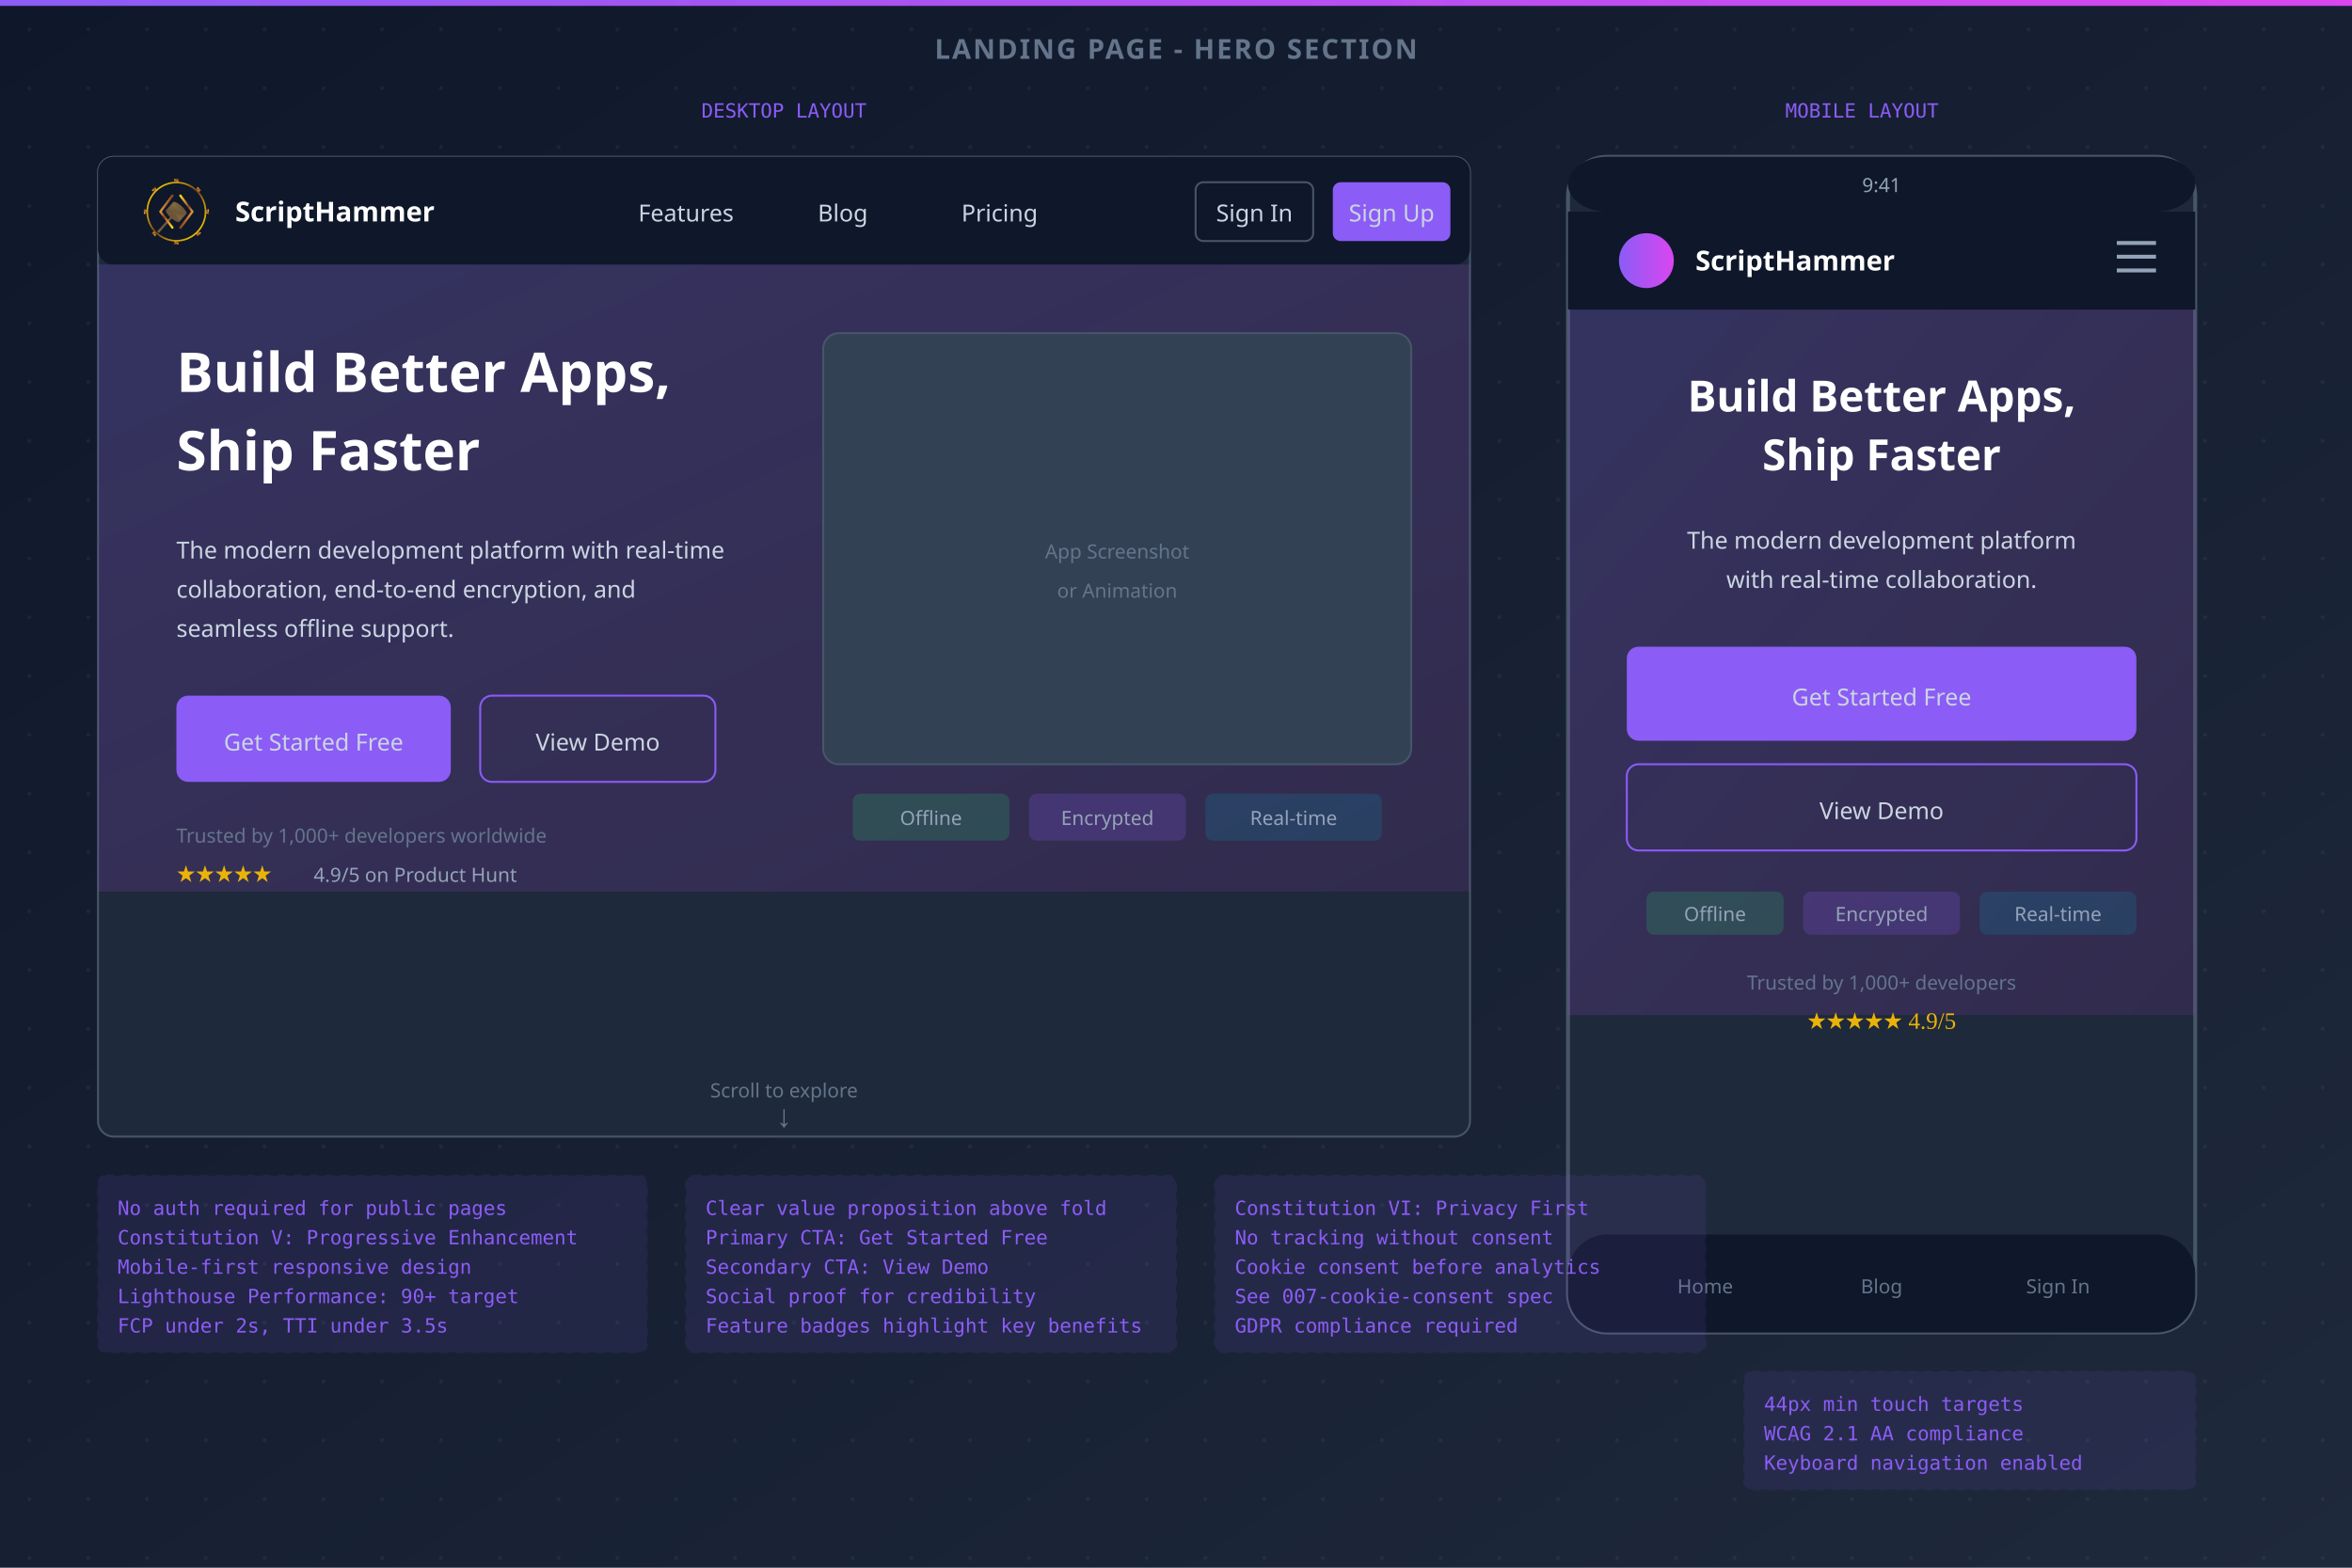
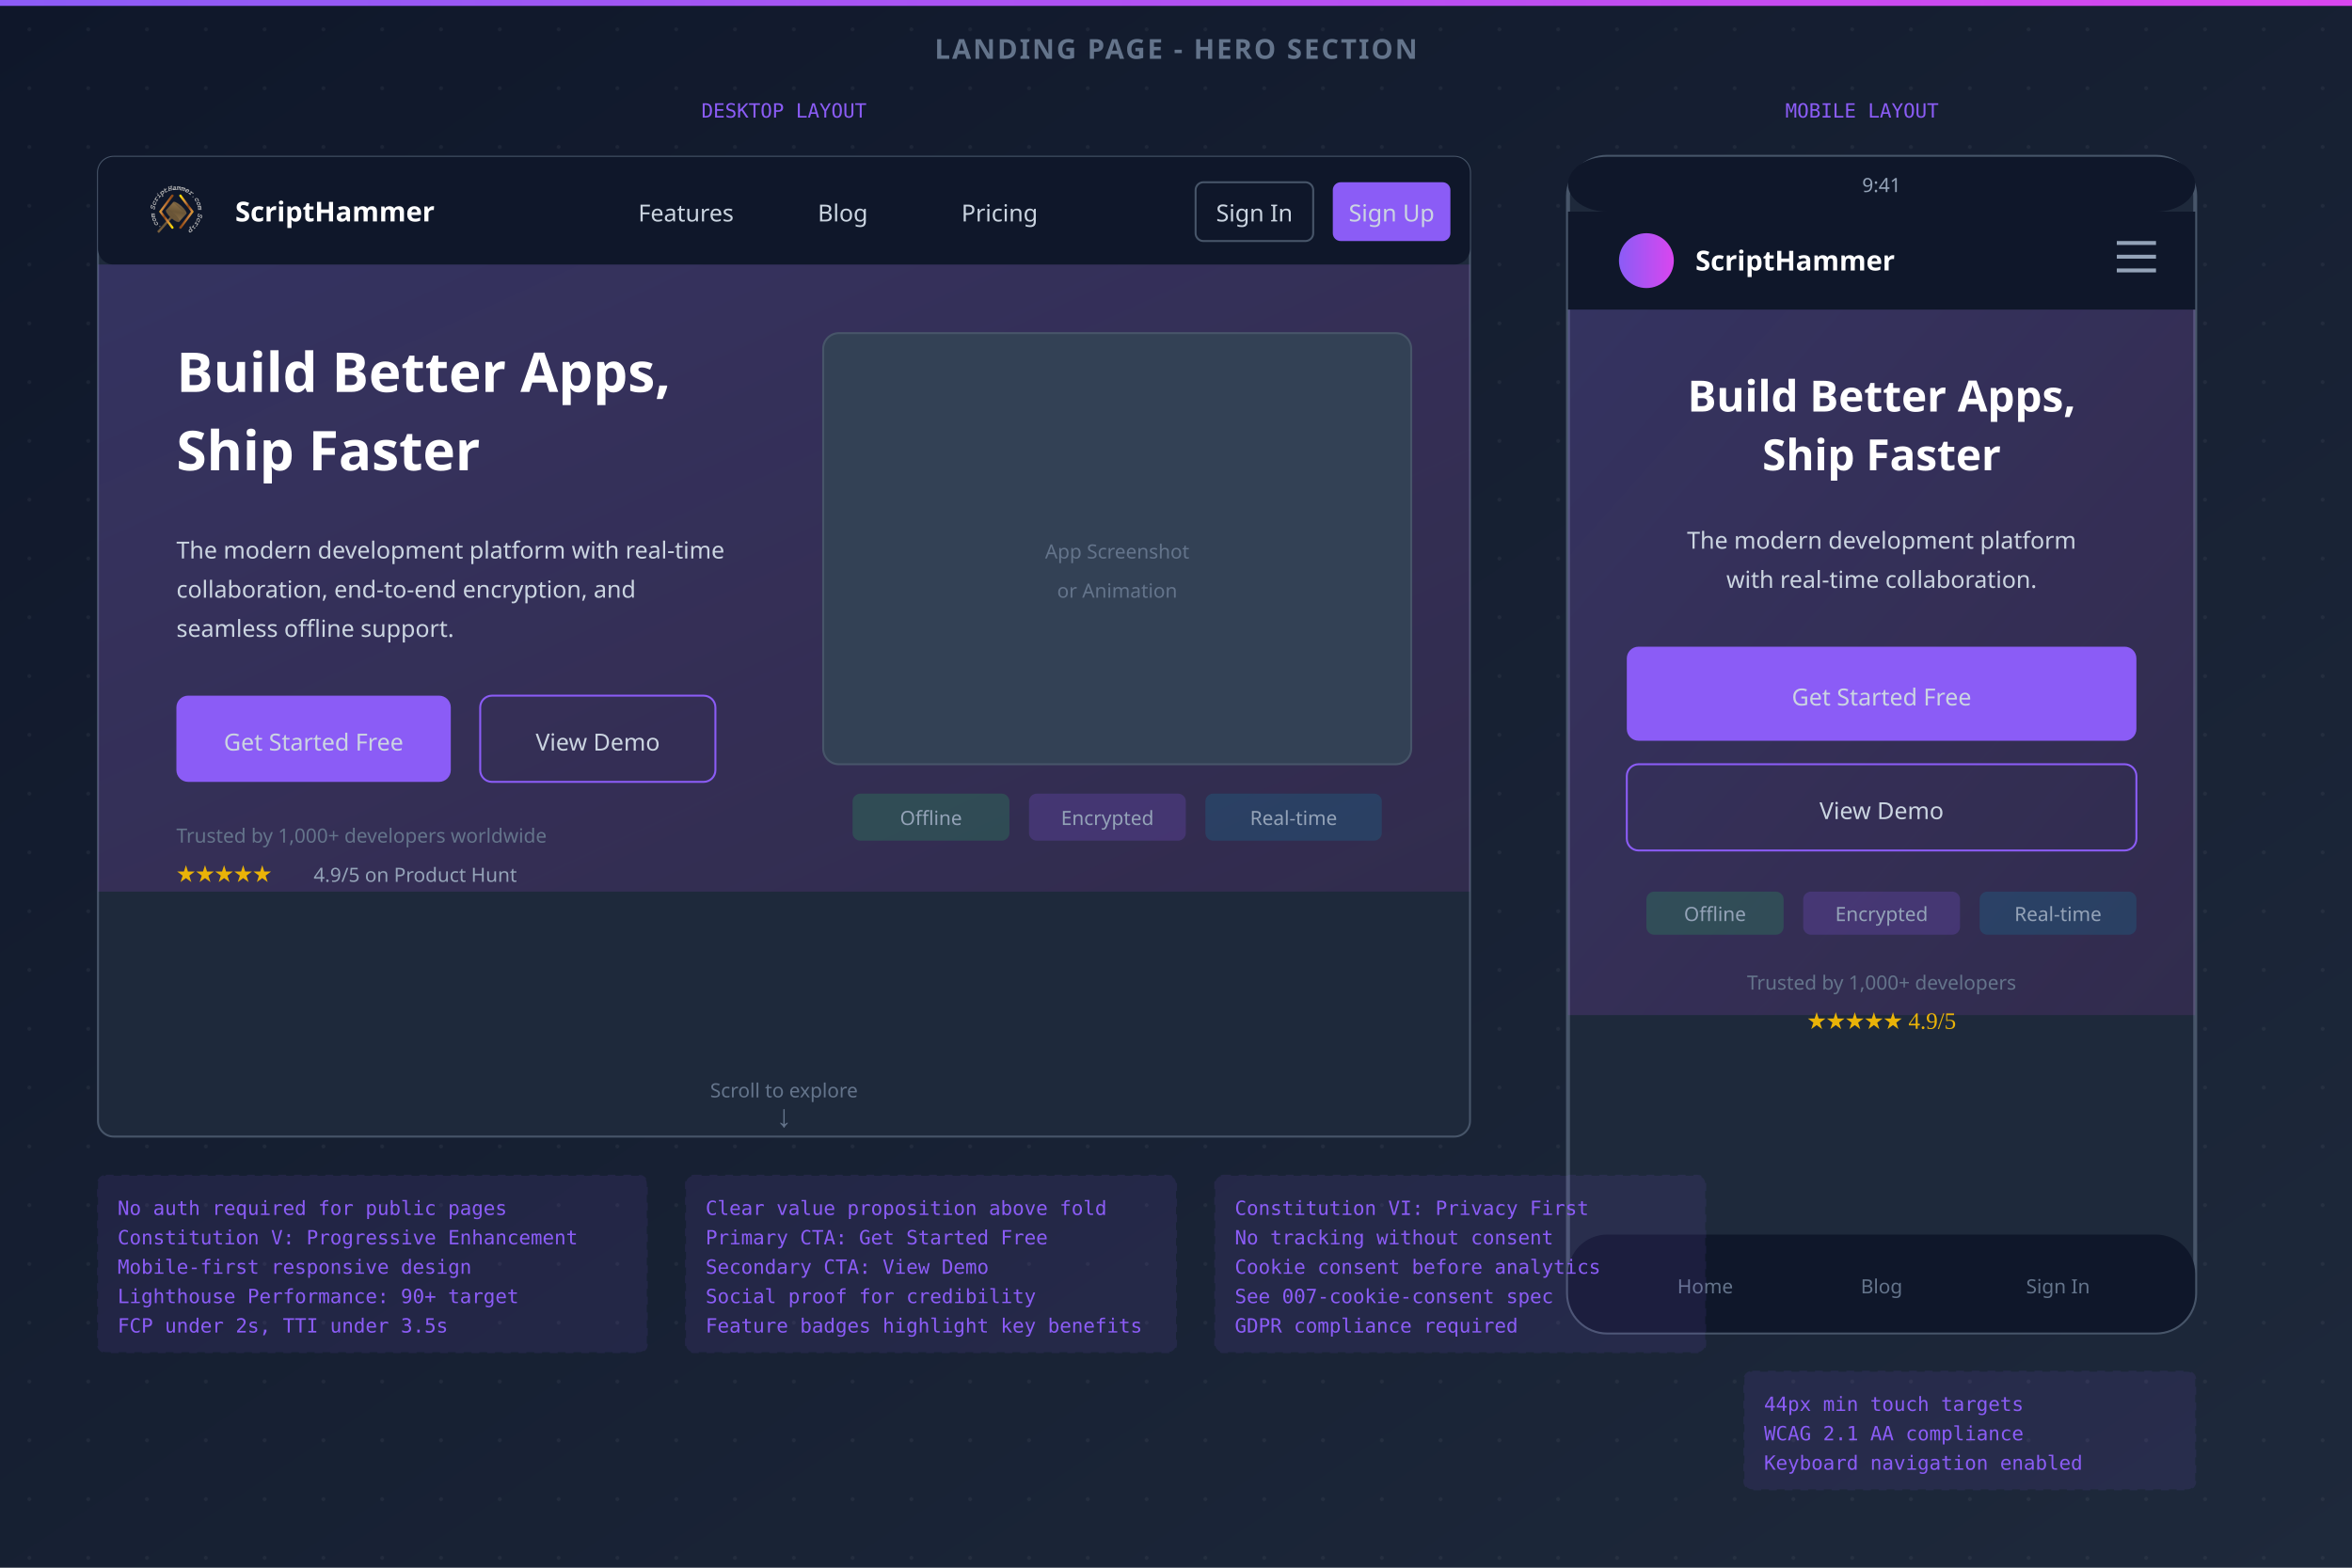
<svg xmlns="http://www.w3.org/2000/svg" viewBox="0 0 1200 800" width="1200" height="800">
  <defs>
    <linearGradient id="bgGrad" x1="0%" y1="0%" x2="100%" y2="100%">
      <stop offset="0%" style="stop-color:#0f172a" />
      <stop offset="100%" style="stop-color:#1e293b" />
    </linearGradient>
    <linearGradient id="accentGrad" x1="0%" y1="0%" x2="100%" y2="0%">
      <stop offset="0%" style="stop-color:#8b5cf6" />
      <stop offset="100%" style="stop-color:#d946ef" />
    </linearGradient>
    <linearGradient id="heroGrad" x1="0%" y1="0%" x2="100%" y2="100%">
      <stop offset="0%" style="stop-color:#8b5cf6" stop-opacity="0.2" />
      <stop offset="100%" style="stop-color:#d946ef" stop-opacity="0.1" />
    </linearGradient>
    <linearGradient id="metalGradient" x1="0%" y1="0%" x2="100%" y2="100%">
      <stop offset="0%" style="stop-color:#FFDF00" />
      <stop offset="30%" style="stop-color:#CD853F" />
      <stop offset="50%" style="stop-color:#8B4513" />
      <stop offset="70%" style="stop-color:#CD853F" />
      <stop offset="100%" style="stop-color:#FFDF00" />
    </linearGradient>
    <linearGradient id="ringGradient" x1="0%" y1="0%" x2="100%" y2="100%">
      <stop offset="0%" style="stop-color:#FFDF00" />
      <stop offset="35%" style="stop-color:#B8860B" />
      <stop offset="50%" style="stop-color:#704214" />
      <stop offset="65%" style="stop-color:#B8860B" />
      <stop offset="100%" style="stop-color:#FFDF00" />
    </linearGradient>
    <linearGradient id="oakGradient" x1="0%" y1="0%" x2="100%" y2="100%">
      <stop offset="0%" style="stop-color:#8B6F47" />
      <stop offset="50%" style="stop-color:#6B5637" />
      <stop offset="100%" style="stop-color:#8B6F47" />
    </linearGradient>
+     <linearGradient id="silverGradient" x1="0%" y1="0%" x2="100%" y2="100%">
+       <stop offset="0%" style="stop-color:#E8E8E8" />
+       <stop offset="25%" style="stop-color:#C0C0C0" />
+       <stop offset="50%" style="stop-color:#A8A8A8" />
+       <stop offset="75%" style="stop-color:#C0C0C0" />
+       <stop offset="100%" style="stop-color:#E8E8E8" />
+     </linearGradient>
    <style>
      .heading { fill: #ffffff; font-family: system-ui, sans-serif; font-size: 14px; font-weight: bold; }
      .text-sm { fill: #94a3b8; font-family: system-ui, sans-serif; font-size: 10px; }
      .text-md { fill: #cbd5e1; font-family: system-ui, sans-serif; font-size: 12px; }
      .text-muted { fill: #64748b; font-family: system-ui, sans-serif; font-size: 10px; }
      .annotation { fill: #8b5cf6; font-family: monospace; font-size: 10px; }
    </style>
  </defs>
  <rect width="1200" height="800" fill="url(#bgGrad)" />
  <g opacity="0.05">
    <pattern id="dots" width="30" height="30" patternUnits="userSpaceOnUse">
      <circle cx="15" cy="15" r="1" fill="#fff" />
    </pattern>
    <rect width="1200" height="800" fill="url(#dots)" />
  </g>
  <rect x="0" y="0" width="1200" height="3" fill="url(#accentGrad)" />
  <text x="600" y="30" text-anchor="middle" font-family="system-ui, sans-serif" font-size="14" font-weight="600" fill="#64748b" letter-spacing="1">LANDING PAGE - HERO SECTION</text>
  <text x="400" y="60" text-anchor="middle" class="annotation" font-size="12">DESKTOP LAYOUT</text>
  <rect x="50" y="80" width="700" height="500" rx="8" fill="#1e293b" stroke="#475569" />
  <rect x="50" y="80" width="700" height="55" rx="8" fill="#0f172a" />
  <g transform="translate(90, 108) scale(0.085)">
-     <circle cx="0" cy="0" r="175" fill="none" stroke="url(#ringGradient)" stroke-width="10" />
-     <g fill="url(#metalGradient)" stroke="#8B4513" stroke-width="0.5">
-       <path d="M -10,-179 L -15,-195 L 15,-195 L 10,-179 Z" transform="rotate(0)" />
-       <path d="M -10,-179 L -15,-195 L 15,-195 L 10,-179 Z" transform="rotate(45)" />
-       <path d="M -10,-179 L -15,-195 L 15,-195 L 10,-179 Z" transform="rotate(90)" />
-       <path d="M -10,-179 L -15,-195 L 15,-195 L 10,-179 Z" transform="rotate(135)" />
-       <path d="M -10,-179 L -15,-195 L 15,-195 L 10,-179 Z" transform="rotate(180)" />
-       <path d="M -10,-179 L -15,-195 L 15,-195 L 10,-179 Z" transform="rotate(225)" />
-       <path d="M -10,-179 L -15,-195 L 15,-195 L 10,-179 Z" transform="rotate(270)" />
-       <path d="M -10,-179 L -15,-195 L 15,-195 L 10,-179 Z" transform="rotate(315)" />
-     </g>
    <g transform="translate(-40, 45) rotate(42) scale(0.75)">
      <ellipse cx="0" cy="-120" rx="70" ry="20" fill="url(#oakGradient)" stroke="#5B4637" stroke-width="1.5" />
      <rect x="-70" y="-120" width="140" height="85" fill="url(#oakGradient)" stroke="#5B4637" stroke-width="1.5" />
      <ellipse cx="0" cy="-35" rx="70" ry="20" fill="#6B5637" stroke="#5B4637" stroke-width="1.5" />
      <rect x="-10" y="-35" width="20" height="25" fill="#6B5637" stroke="#5B4637" stroke-width="1" />
      <path d="M-8,-10 L-9,140 L9,140 L8,-10 Z" fill="url(#oakGradient)" stroke="#5B4637" stroke-width="1.5" />
+     </g>
+     <g transform="scale(0.36) translate(-600, -600)">
+       <g transform="translate(0,1200) scale(0.1,-0.1)" fill="url(#silverGradient)" stroke="none">
+         <path d="M5150 10288 c-124 -27 -149 -38 -166 -70 -12 -24 -14 -36 -5 -54 9 -20 18 -24 56 -24 l45 0 0 -85 c0 -79 -2 -86 -22 -94 -51 -21 -229 -63 -236 -56 -4 3 -9 43 -10 88 l-4 82 36 13 c46 17 73 64 57 98 -14 32 -51 31 -160 -2 -100 -29 -134 -58 -129 -108 2 -25 9 -33 36 -41 18 -5 32 -16 32 -25 0 -8 14 -114 30 -235 27 -201 28 -221 13 -230 -41 -25 -54 -46 -51 -82 5 -59 24 -63 138 -24 110 37 130 53 130 99 0 41 -23 63 -60 56 -27 -6 -29 -4 -34 37 -4 24 -7 64 -9 88 -2 50 -18 41 148 85 49 14 93 22 97 20 4 -3 8 -43 8 -89 0 -79 -1 -83 -24 -89 -35 -9 -56 -33 -56 -66 0 -68 17 -72 151 -40 88 22 129 51 129 91 0 30 -36 60 -64 53 l-23 -5 5 242 4 243 34 31 c37 35 43 65 18 89 -17 18 -46 19 -114 4z" />
+         <path d="M5605 10181 c-137 -37 -165 -55 -165 -106 0 -57 17 -62 135 -32 162 41 225 35 225 -23 l0 -30 -52 6 c-107 12 -240 -31 -312 -101 -98 -97 -100 -230 -4 -282 51 -27 157 -23 237 10 40 16 69 23 76 17 5 -4 48 -6 95 -3 70 5 88 10 107 29 13 13 23 19 23 14 0 -5 7 -16 16 -24 12 -12 37 -16 110 -16 87 0 97 2 119 25 34 33 32 62 -5 83 -16 9 -30 22 -30 27 0 23 61 239 71 251 6 7 30 20 54 29 49 19 90 7 81 -23 -8 -26 -96 -388 -96 -395 0 -13 111 -19 140 -7 47 20 55 86 12 105 -12 5 -22 12 -21 15 0 3 19 59 42 125 l42 120 48 24 c41 20 52 22 74 12 31 -14 33 -4 -47 -239 -35 -100 -61 -185 -58 -187 2 -2 34 -7 71 -11 59 -6 67 -5 62 9 -8 19 21 77 38 77 6 0 2 8 -9 18 l-22 17 60 138 c66 153 74 201 42 244 -45 61 -125 78 -203 43 l-43 -20 -39 35 c-33 29 -47 35 -85 35 -25 0 -59 -7 -77 -16 -21 -12 -32 -13 -35 -5 -2 7 -35 11 -92 11 -84 0 -90 -1 -109 -26 -12 -15 -21 -34 -21 -44 0 -19 30 -50 48 -50 16 0 17 3 -20 -153 -31 -134 -33 -139 -64 -152 -17 -7 -34 -18 -38 -23 -4 -7 -16 -1 -31 14 -13 13 -36 24 -50 24 -21 0 -25 4 -20 23 19 84 45 239 45 273 0 47 -25 86 -72 110 -48 25 -170 27 -253 5z m173 -316 c1 -1 -1 -16 -4 -33 -5 -27 -16 -37 -68 -62 -114 -56 -216 -59 -216 -7 0 43 62 93 131 106 36 6 147 4 157 -4z" />
+         <path d="M6870 10077 c-13 -7 -31 -25 -40 -40 -14 -27 -14 -29 14 -53 l29 -25 -58 -135 c-51 -117 -61 -134 -82 -134 -19 0 -23 -5 -23 -30 0 -17 -9 -39 -21 -51 -27 -27 -20 -32 83 -54 72 -15 81 -16 103 -1 48 32 56 83 16 102 -18 8 -16 17 34 124 44 95 59 118 87 132 41 22 91 23 109 2 11 -13 0 -42 -79 -200 -51 -101 -92 -188 -92 -193 0 -9 105 -41 136 -41 49 0 85 87 47 109 -16 9 -12 21 42 125 64 125 77 136 157 136 73 0 68 -14 -83 -271 -38 -64 -69 -121 -69 -126 0 -14 127 -53 147 -46 33 11 53 36 53 65 0 16 -6 31 -15 34 -8 4 -15 10 -15 15 0 5 37 65 82 135 66 102 82 134 85 172 8 90 -61 149 -161 139 -28 -2 -59 -8 -68 -12 -12 -5 -21 1 -32 23 -8 16 -27 37 -43 47 -29 19 -103 25 -140 12 -17 -6 -23 -5 -23 6 0 13 -17 18 -135 43 -11 2 -31 -2 -45 -9z" />
+         <path d="M3975 9874 c-30 -32 -30 -45 -8 -131 l18 -66 -25 -16 c-71 -46 -87 -88 -51 -132 l19 -24 47 23 c26 13 49 22 50 20 2 -2 24 -69 49 -149 50 -158 73 -193 134 -205 75 -15 218 57 302 153 48 55 58 87 39 122 -23 42 -44 37 -113 -28 -68 -63 -149 -111 -189 -111 -15 0 -28 8 -34 23 -22 47 -76 261 -67 264 5 2 61 30 124 61 123 61 149 86 136 135 -12 48 -43 45 -177 -18 -67 -31 -122 -55 -124 -53 -1 2 -10 32 -19 68 -10 36 -23 71 -28 78 -17 20 -57 14 -83 -14z" />
+         <path d="M7688 9741 c-107 -35 -161 -81 -204 -174 -52 -115 -19 -230 85 -296 86 -56 273 -116 322 -104 58 14 79 70 37 97 -13 8 -52 22 -88 32 -130 35 -207 79 -235 134 -17 33 -20 80 -5 80 6 0 104 -49 217 -110 114 -60 210 -110 213 -110 15 0 74 86 92 133 47 123 -29 251 -182 311 -68 27 -183 30 -252 7z m188 -117 c76 -31 135 -113 119 -164 -6 -19 -18 -15 -165 62 -87 45 -156 86 -153 91 18 29 139 36 199 11z" />
+         <path d="M3627 9466 c-70 -25 -141 -93 -177 -169 -26 -54 -29 -57 -40 -38 -11 21 -13 20 -75 -31 -34 -29 -71 -68 -81 -86 -17 -30 -17 -35 -4 -60 18 -31 60 -41 80 -18 7 9 18 16 24 16 8 0 268 -431 284 -471 2 -5 -6 -21 -17 -35 -25 -32 -27 -61 -5 -92 27 -40 59 -28 153 54 47 42 90 87 95 100 12 30 -2 72 -30 90 -19 13 -25 11 -63 -17 -24 -17 -45 -28 -48 -25 -3 3 -27 43 -53 88 l-48 83 52 6 c64 7 101 27 158 81 99 97 135 251 88 378 -24 64 -77 125 -127 146 -41 18 -116 17 -166 0z m128 -142 c88 -41 86 -199 -3 -281 -34 -32 -95 -63 -123 -63 -74 0 -137 83 -125 163 13 81 77 159 151 185 43 15 62 14 100 -4z" />
+         <path d="M8357 9392 c-27 -29 -20 -57 19 -89 l36 -29 -112 -102 c-108 -98 -113 -102 -134 -87 -11 8 -36 23 -53 32 -31 16 -35 16 -68 0 -28 -13 -35 -22 -35 -46 0 -26 17 -42 156 -146 85 -64 166 -121 179 -127 34 -15 83 6 92 40 6 26 -13 49 -112 129 l-40 32 65 60 c63 58 67 60 121 61 68 0 164 -17 201 -36 21 -11 29 -24 34 -55 10 -63 76 -85 127 -41 32 28 17 104 -31 155 -43 46 -57 51 -221 83 l-24 5 22 23 c11 12 21 25 21 28 0 8 -118 101 -147 117 -32 17 -78 13 -96 -7z" />
+         <path d="M2792 9037 l-52 -52 38 -57 38 -58 40 43 c71 75 70 71 34 127 -18 27 -35 50 -39 50 -4 0 -30 -24 -59 -53z" />
+         <path d="M2897 8810 c-97 -110 -110 -140 -77 -183 12 -15 29 -27 38 -27 9 0 40 26 68 57 29 31 55 55 57 53 23 -29 165 -219 171 -229 5 -7 -14 -38 -48 -80 -64 -78 -71 -113 -31 -151 19 -18 29 -21 44 -14 11 5 88 87 170 182 122 139 151 178 151 202 0 33 -30 70 -57 70 -10 0 -45 -30 -79 -66 l-62 -66 -69 99 c-39 54 -94 133 -123 176 -30 42 -57 77 -60 77 -3 -1 -44 -45 -93 -100z" />
+         <path d="M8695 8525 c-33 -32 -32 -65 3 -98 38 -37 102 -38 137 -2 33 32 31 60 -4 96 -39 39 -100 41 -136 4z" />
+         <path d="M2619 8467 c-62 -32 -98 -104 -103 -207 -2 -41 -4 -79 -5 -84 -1 -6 -14 3 -30 18 l-29 27 -51 -88 c-56 -97 -64 -140 -31 -173 33 -33 50 -27 98 38 l17 23 95 -81 c148 -127 136 -109 106 -168 -30 -58 -25 -89 19 -118 22 -14 28 -14 45 -3 22 15 220 353 220 375 0 45 -47 85 -83 71 -8 -3 -32 -36 -55 -74 -23 -37 -46 -74 -51 -82 -7 -11 -24 0 -80 50 l-71 63 0 107 c0 132 10 164 56 179 46 15 64 35 64 71 0 34 -39 79 -68 79 -10 0 -39 -10 -63 -23z" />
+         <path d="M9216 8236 c-104 -44 -159 -114 -160 -206 -2 -180 262 -446 349 -350 25 28 8 63 -43 89 -50 26 -94 76 -133 154 -57 112 -38 177 61 210 72 24 140 11 200 -40 49 -42 90 -121 90 -175 0 -29 -6 -41 -30 -58 -35 -25 -39 -61 -10 -90 11 -11 31 -20 44 -20 40 0 159 30 184 46 34 22 26 64 -14 84 -28 13 -32 21 -36 62 -11 104 -106 231 -213 284 -50 24 -75 29 -145 32 -72 2 -94 -1 -144 -22z" />
+         <path d="M2224 7822 c-23 -15 -35 -51 -24 -71 8 -16 4 -25 -22 -53 -17 -18 -45 -62 -62 -98 -25 -54 -31 -80 -34 -155 -5 -111 16 -176 83 -252 118 -135 298 -152 393 -37 59 72 110 251 96 341 -12 82 -70 135 -110 102 -12 -10 -14 -27 -9 -83 6 -64 4 -80 -24 -156 -39 -106 -78 -150 -133 -150 -65 0 -125 44 -163 119 -26 52 -17 153 20 215 39 66 64 81 110 66 31 -10 39 -10 56 6 11 10 19 30 19 49 0 34 -25 62 -114 128 -50 38 -63 42 -82 29z" />
+         <path d="M9534 7604 c-101 -37 -170 -140 -162 -240 6 -76 57 -172 121 -230 75 -68 143 -96 247 -101 79 -5 89 -3 140 24 121 64 157 204 89 348 -30 64 -120 154 -184 185 -64 30 -190 37 -251 14z m204 -123 c101 -52 152 -168 113 -255 -23 -53 -61 -76 -126 -76 -138 0 -258 169 -200 281 35 66 136 90 213 50z" />
+         <path d="M1768 7115 c-8 -18 -8 -31 1 -54 11 -26 10 -34 -14 -71 -34 -53 -58 -167 -49 -229 4 -25 15 -68 25 -96 50 -136 180 -201 283 -142 41 23 57 48 138 222 39 83 70 102 115 69 37 -28 56 -87 49 -157 -10 -97 -52 -157 -111 -157 -24 0 -37 -6 -45 -19 -17 -33 -12 -68 14 -89 35 -27 153 -65 182 -58 28 7 41 45 25 75 -10 17 -6 31 19 79 80 154 45 350 -76 431 -78 51 -156 53 -213 6 -16 -14 -44 -57 -62 -97 -73 -154 -84 -173 -112 -186 -101 -48 -150 185 -58 277 15 15 34 21 69 21 54 0 72 12 72 50 0 42 -28 70 -113 111 -95 46 -123 49 -139 14z" />
+         <path d="M9964 6985 c-8 -13 -13 -28 -10 -33 10 -16 -34 -22 -170 -22 -106 0 -133 3 -137 14 -18 45 -95 57 -116 17 -10 -18 7 -115 30 -173 23 -57 119 -60 119 -3 l0 25 133 0 c145 0 164 -6 192 -60 20 -39 19 -67 -2 -71 -10 -2 -108 -2 -218 1 -110 3 -202 4 -204 3 -9 -5 23 -136 38 -152 26 -30 67 -35 91 -11 11 11 20 26 20 34 0 11 15 13 68 10 182 -12 193 -14 223 -46 34 -38 45 -76 27 -94 -11 -11 -42 -10 -173 1 -88 8 -182 17 -209 21 l-49 6 6 -73 c5 -63 10 -77 32 -96 14 -13 33 -23 41 -23 27 0 54 20 54 40 0 25 5 25 172 0 182 -26 232 -13 259 67 16 49 4 110 -32 161 l-31 42 21 43 c12 24 21 48 21 53 0 28 -24 87 -46 114 -14 16 -20 30 -14 30 24 0 -10 141 -43 178 -28 30 -72 29 -93 -3z" />
+         <path d="M2268 5729 c-10 -5 -18 -19 -18 -29 0 -25 -5 -25 -177 0 -119 18 -145 19 -178 8 -56 -19 -80 -57 -80 -128 0 -50 5 -64 33 -104 l34 -46 -21 -43 c-12 -24 -21 -48 -21 -53 0 -28 24 -87 46 -114 14 -16 20 -30 14 -30 -8 0 -10 -13 -5 -42 16 -106 48 -158 96 -158 30 0 61 33 53 55 -8 19 30 25 172 25 106 0 133 -3 137 -14 18 -45 95 -57 116 -17 10 18 -7 115 -30 173 -23 57 -119 60 -119 3 l0 -25 -136 0 -136 0 -28 29 c-32 32 -48 77 -32 93 10 10 380 12 406 2 23 -9 28 13 15 77 -13 68 -31 94 -71 103 -29 7 -68 -21 -68 -48 0 -11 -15 -13 -67 -10 -183 12 -194 14 -224 46 -34 38 -45 76 -27 94 11 11 42 10 173 -1 88 -8 182 -17 209 -21 l49 -6 -6 73 c-7 78 -21 103 -67 113 -14 3 -33 1 -42 -5z" />
+         <path d="M9626 5654 c-18 -18 -20 -38 -6 -64 8 -15 3 -32 -20 -77 -80 -154 -45 -351 76 -432 78 -51 156 -53 213 -6 16 14 44 57 62 97 73 154 84 173 112 186 24 12 32 11 53 -3 67 -44 73 -189 11 -270 -11 -14 -31 -21 -73 -25 -53 -5 -60 -8 -68 -33 -17 -47 8 -76 103 -124 46 -24 94 -43 107 -43 34 0 51 39 35 79 -11 26 -10 34 14 71 34 53 58 167 49 229 -4 25 -15 69 -25 96 -50 136 -180 201 -284 142 -41 -23 -64 -60 -138 -226 -46 -101 -108 -108 -149 -14 -47 107 10 263 97 263 37 0 55 20 55 63 0 33 -26 54 -105 82 -79 29 -98 31 -119 9z" />
+         <path d="M2120 4943 c-160 -84 -165 -299 -10 -453 71 -72 134 -102 226 -108 174 -11 306 105 291 257 -8 78 -57 170 -120 227 -75 68 -143 96 -247 101 -79 5 -89 3 -140 -24z m238 -112 c107 -56 162 -186 112 -268 -65 -108 -246 -72 -313 62 -39 80 -23 169 37 206 41 25 116 25 164 0z" />
+         <path d="M9508 4900 c-54 -29 -94 -84 -126 -175 -35 -96 -46 -160 -36 -220 12 -84 70 -138 110 -104 12 10 14 27 9 83 -6 64 -4 80 24 156 39 106 78 150 133 150 65 0 125 -44 163 -119 36 -72 -1 -225 -68 -274 -22 -17 -29 -18 -62 -7 -31 10 -39 10 -56 -6 -30 -27 -25 -75 14 -110 81 -76 141 -111 163 -96 23 15 35 51 24 71 -8 16 -4 25 22 53 17 18 45 62 62 98 29 60 31 73 31 170 0 86 -4 113 -21 150 -55 116 -176 200 -288 200 -40 -1 -73 -7 -98 -20z" />
+         <path d="M9247 4348 c-19 -15 -217 -356 -217 -375 0 -44 47 -84 83 -70 8 3 32 36 55 74 23 37 46 74 51 82 7 11 24 0 80 -50 l71 -63 0 -107 c0 -132 -10 -164 -56 -179 -19 -7 -41 -18 -49 -27 -42 -42 8 -131 67 -119 92 18 145 98 152 227 2 41 4 78 5 83 1 6 14 -3 30 -18 l29 -27 51 88 c56 97 64 140 31 173 -33 33 -50 27 -98 -38 l-17 -23 -95 81 c-146 126 -135 108 -106 169 27 59 25 83 -12 111 -29 23 -33 24 -55 8z" />
+         <path d="M2595 4320 c-25 -28 -8 -63 43 -89 50 -26 94 -76 133 -154 57 -112 38 -177 -61 -210 -72 -24 -140 -11 -200 40 -49 42 -90 121 -90 175 0 29 6 41 30 58 35 25 39 61 10 90 -11 11 -31 20 -44 20 -39 0 -159 -30 -183 -46 -35 -22 -30 -61 11 -85 28 -16 34 -26 38 -64 12 -104 107 -228 215 -282 115 -56 280 -39 368 39 92 80 104 168 41 291 -88 174 -249 286 -311 217z" />
+         <path d="M8862 3753 c-11 -10 -83 -91 -161 -181 -151 -174 -164 -199 -121 -242 31 -31 50 -24 111 40 31 33 61 60 66 60 6 0 64 -77 129 -170 65 -94 121 -169 124 -168 24 10 181 201 186 224 6 33 -26 84 -54 84 -9 0 -40 -26 -68 -57 -29 -31 -55 -55 -57 -53 -23 29 -165 219 -171 229 -5 7 14 38 48 80 63 77 71 113 33 149 -28 27 -39 27 -65 5z" />
+         <path d="M3165 3575 c-33 -32 -31 -60 4 -96 39 -39 100 -41 136 -4 32 31 32 62 -2 97 -36 38 -102 40 -138 3z" />
+         <path d="M8230 3463 c-47 -42 -89 -86 -94 -99 -12 -30 2 -72 30 -90 19 -13 25 -11 63 17 24 17 45 28 48 25 3 -3 27 -43 53 -88 l48 -83 -52 -6 c-65 -8 -103 -27 -159 -84 -120 -120 -142 -308 -52 -444 103 -153 344 -102 436 93 21 43 30 55 35 43 3 -9 11 -17 16 -17 19 0 126 95 145 128 16 30 16 35 3 60 -18 31 -60 41 -80 18 -7 -9 -18 -16 -24 -16 -9 0 -270 433 -284 471 -2 5 6 21 17 35 25 32 27 61 5 92 -28 40 -61 28 -154 -55z m227 -487 c17 -19 35 -50 38 -69 21 -109 -90 -242 -202 -242 -35 0 -49 6 -75 32 -27 27 -32 41 -36 91 -5 66 15 116 64 166 76 75 155 84 211 22z" />
+       </g>
    </g>
    <g transform="translate(-60, 0)">
      <path d="M 36 -96 L -36 0 L 36 96" stroke="url(#metalGradient)" stroke-width="14" fill="none" stroke-linecap="round" stroke-linejoin="round" />
    </g>
    <g transform="translate(60, 0)">
      <path d="M -36 -96 L 36 0 L -36 96" stroke="url(#metalGradient)" stroke-width="14" fill="none" stroke-linecap="round" stroke-linejoin="round" />
    </g>
  </g>
  <text x="120" y="113" class="heading" font-size="16">ScriptHammer</text>
  <text x="350" y="113" text-anchor="middle" class="text-md">Features</text>
  <text x="430" y="113" text-anchor="middle" class="text-md">Blog</text>
  <text x="510" y="113" text-anchor="middle" class="text-md">Pricing</text>
  <rect x="610" y="93" width="60" height="30" rx="4" fill="transparent" stroke="#475569" />
  <text x="640" y="113" text-anchor="middle" class="text-md">Sign In</text>
  <rect x="680" y="93" width="60" height="30" rx="4" fill="#8b5cf6" />
  <text x="710" y="113" text-anchor="middle" fill="white" class="text-md">Sign Up</text>
  <rect x="50" y="135" width="700" height="320" fill="url(#heroGrad)" />
  <text x="90" y="200" fill="white" font-family="system-ui, sans-serif" font-size="28" font-weight="bold">Build Better Apps,</text>
  <text x="90" y="240" fill="white" font-family="system-ui, sans-serif" font-size="28" font-weight="bold">Ship Faster</text>
  <text x="90" y="285" class="text-md" font-size="14">The modern development platform with real-time</text>
  <text x="90" y="305" class="text-md" font-size="14">collaboration, end-to-end encryption, and</text>
  <text x="90" y="325" class="text-md" font-size="14">seamless offline support.</text>
  <rect x="90" y="355" width="140" height="44" rx="6" fill="#8b5cf6" />
  <text x="160" y="383" text-anchor="middle" fill="white" class="text-md">Get Started Free</text>
  <rect x="245" y="355" width="120" height="44" rx="6" fill="transparent" stroke="#8b5cf6" />
  <text x="305" y="383" text-anchor="middle" fill="#8b5cf6" class="text-md">View Demo</text>
  <text x="90" y="430" class="text-muted">Trusted by 1,000+ developers worldwide</text>
  <text x="90" y="450" fill="#eab308" font-size="12">★★★★★</text>
  <text x="160" y="450" class="text-sm">4.9/5 on Product Hunt</text>
  <rect x="420" y="170" width="300" height="220" rx="8" fill="#334155" stroke="#475569" />
  <text x="570" y="285" text-anchor="middle" class="text-muted">App Screenshot</text>
  <text x="570" y="305" text-anchor="middle" class="text-muted">or Animation</text>
  <rect x="435" y="405" width="80" height="24" rx="4" fill="#22c55e" opacity="0.2" />
  <text x="475" y="421" text-anchor="middle" fill="#22c55e" class="text-sm">Offline</text>
  <rect x="525" y="405" width="80" height="24" rx="4" fill="#8b5cf6" opacity="0.2" />
  <text x="565" y="421" text-anchor="middle" fill="#8b5cf6" class="text-sm">Encrypted</text>
  <rect x="615" y="405" width="90" height="24" rx="4" fill="#0891b2" opacity="0.2" />
  <text x="660" y="421" text-anchor="middle" fill="#0891b2" class="text-sm">Real-time</text>
  <text x="400" y="560" text-anchor="middle" class="text-muted">Scroll to explore</text>
  <text x="400" y="575" text-anchor="middle" fill="#64748b" font-size="16">↓</text>
  <text x="950" y="60" text-anchor="middle" class="annotation" font-size="12">MOBILE LAYOUT</text>
  <rect x="800" y="80" width="320" height="600" rx="20" fill="#1e293b" stroke="#475569" stroke-width="2" />
  <rect x="800" y="80" width="320" height="28" rx="20" fill="#0f172a" />
  <text x="960" y="98" text-anchor="middle" class="text-sm">9:41</text>
  <rect x="800" y="108" width="320" height="50" fill="#0f172a" />
  <circle cx="840" cy="133" r="14" fill="url(#accentGrad)" />
  <text x="865" y="138" class="heading" font-size="12">ScriptHammer</text>
  <rect x="1080" y="123" width="20" height="2" fill="#94a3b8" />
  <rect x="1080" y="130" width="20" height="2" fill="#94a3b8" />
  <rect x="1080" y="137" width="20" height="2" fill="#94a3b8" />
  <rect x="800" y="158" width="320" height="360" fill="url(#heroGrad)" />
  <text x="960" y="210" text-anchor="middle" fill="white" font-family="system-ui, sans-serif" font-size="22" font-weight="bold">Build Better Apps,</text>
  <text x="960" y="240" text-anchor="middle" fill="white" font-family="system-ui, sans-serif" font-size="22" font-weight="bold">Ship Faster</text>
  <text x="960" y="280" text-anchor="middle" class="text-md">The modern development platform</text>
  <text x="960" y="300" text-anchor="middle" class="text-md">with real-time collaboration.</text>
  <rect x="830" y="330" width="260" height="48" rx="6" fill="#8b5cf6" />
  <text x="960" y="360" text-anchor="middle" fill="white" class="text-md">Get Started Free</text>
  <rect x="830" y="390" width="260" height="44" rx="6" fill="transparent" stroke="#8b5cf6" />
  <text x="960" y="418" text-anchor="middle" fill="#8b5cf6" class="text-md">View Demo</text>
  <rect x="840" y="455" width="70" height="22" rx="4" fill="#22c55e" opacity="0.2" />
  <text x="875" y="470" text-anchor="middle" fill="#22c55e" class="text-sm">Offline</text>
  <rect x="920" y="455" width="80" height="22" rx="4" fill="#8b5cf6" opacity="0.2" />
  <text x="960" y="470" text-anchor="middle" fill="#8b5cf6" class="text-sm">Encrypted</text>
  <rect x="1010" y="455" width="80" height="22" rx="4" fill="#0891b2" opacity="0.2" />
  <text x="1050" y="470" text-anchor="middle" fill="#0891b2" class="text-sm">Real-time</text>
  <text x="960" y="505" text-anchor="middle" class="text-muted">Trusted by 1,000+ developers</text>
  <text x="960" y="525" text-anchor="middle" fill="#eab308" font-size="12">★★★★★ 4.9/5</text>
  <rect x="800" y="630" width="320" height="50" rx="20" fill="#0f172a" />
  <text x="870" y="660" text-anchor="middle" class="text-muted">Home</text>
  <text x="960" y="660" text-anchor="middle" class="text-muted">Blog</text>
  <text x="1050" y="660" text-anchor="middle" class="text-muted">Sign In</text>
  <rect x="50" y="600" width="280" height="90" rx="4" fill="#8b5cf6" opacity="0.1" stroke="#8b5cf6" stroke-dasharray="4" />
  <text x="60" y="620" class="annotation">No auth required for public pages</text>
  <text x="60" y="635" class="annotation">Constitution V: Progressive Enhancement</text>
  <text x="60" y="650" class="annotation">Mobile-first responsive design</text>
  <text x="60" y="665" class="annotation">Lighthouse Performance: 90+ target</text>
  <text x="60" y="680" class="annotation">FCP under 2s, TTI under 3.5s</text>
  <rect x="350" y="600" width="250" height="90" rx="4" fill="#8b5cf6" opacity="0.1" stroke="#8b5cf6" stroke-dasharray="4" />
  <text x="360" y="620" class="annotation">Clear value proposition above fold</text>
  <text x="360" y="635" class="annotation">Primary CTA: Get Started Free</text>
  <text x="360" y="650" class="annotation">Secondary CTA: View Demo</text>
  <text x="360" y="665" class="annotation">Social proof for credibility</text>
  <text x="360" y="680" class="annotation">Feature badges highlight key benefits</text>
  <rect x="620" y="600" width="250" height="90" rx="4" fill="#8b5cf6" opacity="0.1" stroke="#8b5cf6" stroke-dasharray="4" />
  <text x="630" y="620" class="annotation">Constitution VI: Privacy First</text>
  <text x="630" y="635" class="annotation">No tracking without consent</text>
  <text x="630" y="650" class="annotation">Cookie consent before analytics</text>
  <text x="630" y="665" class="annotation">See 007-cookie-consent spec</text>
  <text x="630" y="680" class="annotation">GDPR compliance required</text>
  <rect x="890" y="700" width="230" height="60" rx="4" fill="#8b5cf6" opacity="0.1" stroke="#8b5cf6" stroke-dasharray="4" />
  <text x="900" y="720" class="annotation">44px min touch targets</text>
  <text x="900" y="735" class="annotation">WCAG 2.1 AA compliance</text>
  <text x="900" y="750" class="annotation">Keyboard navigation enabled</text>
</svg>
